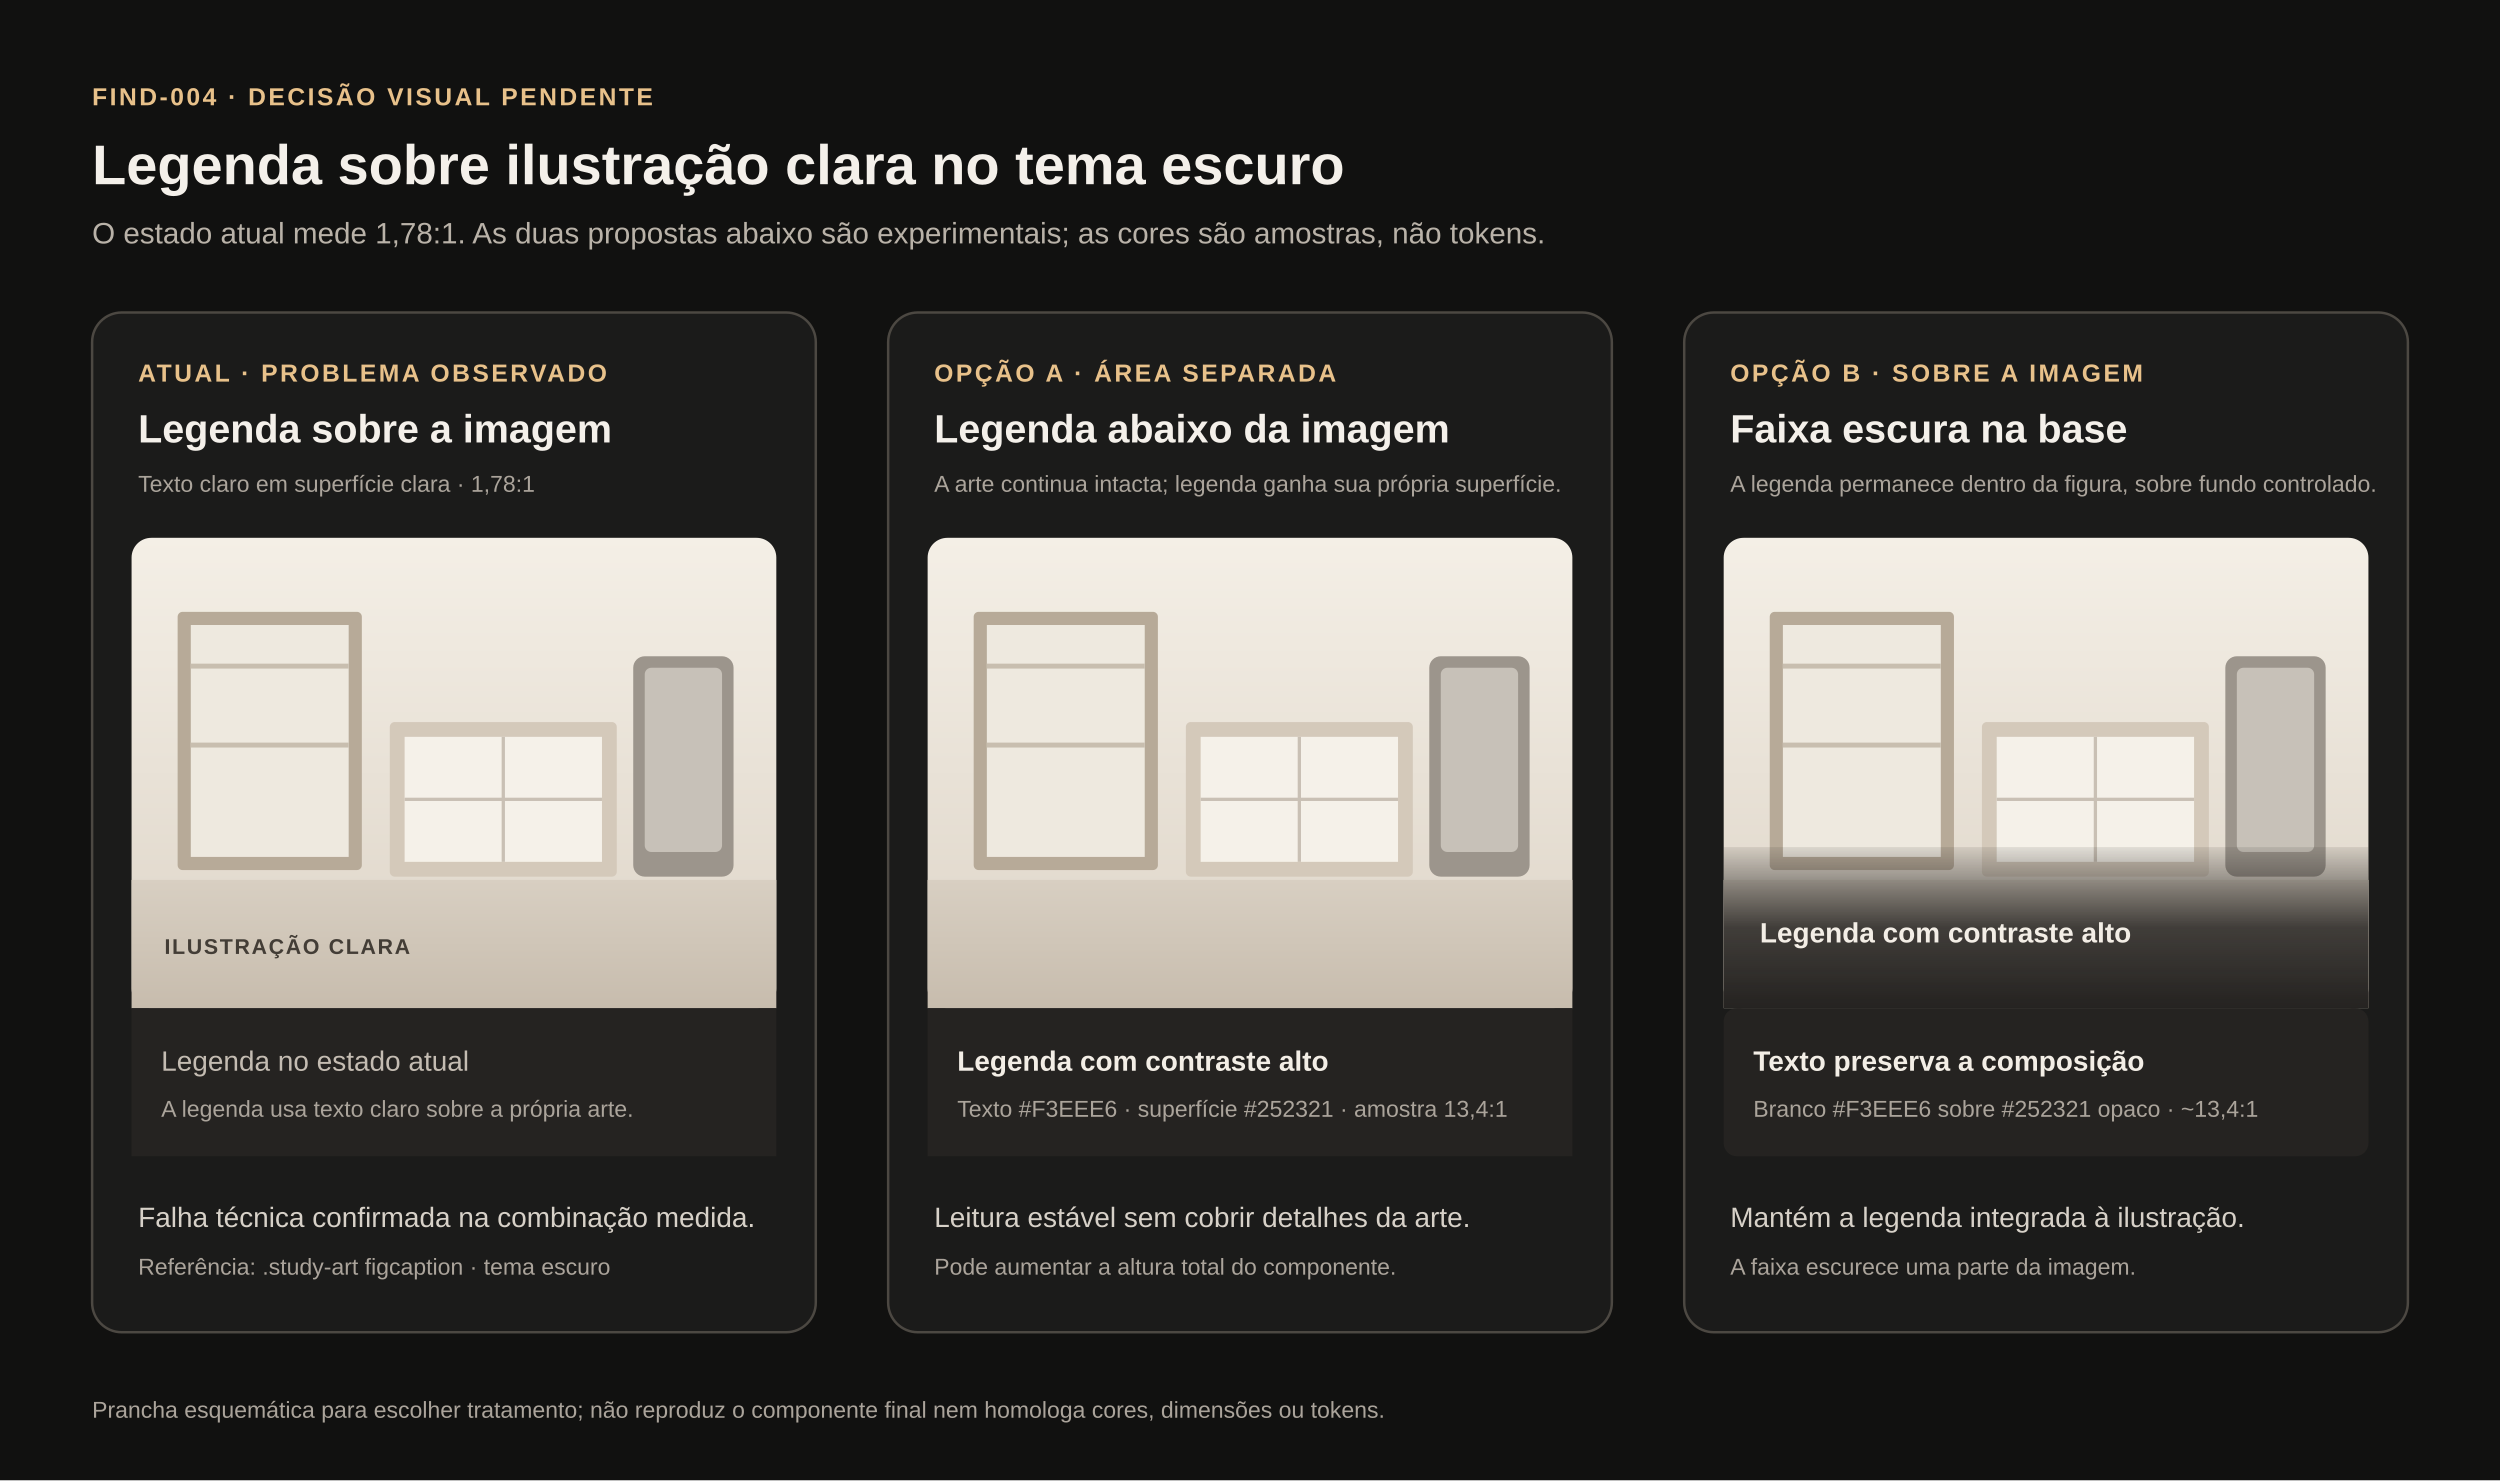
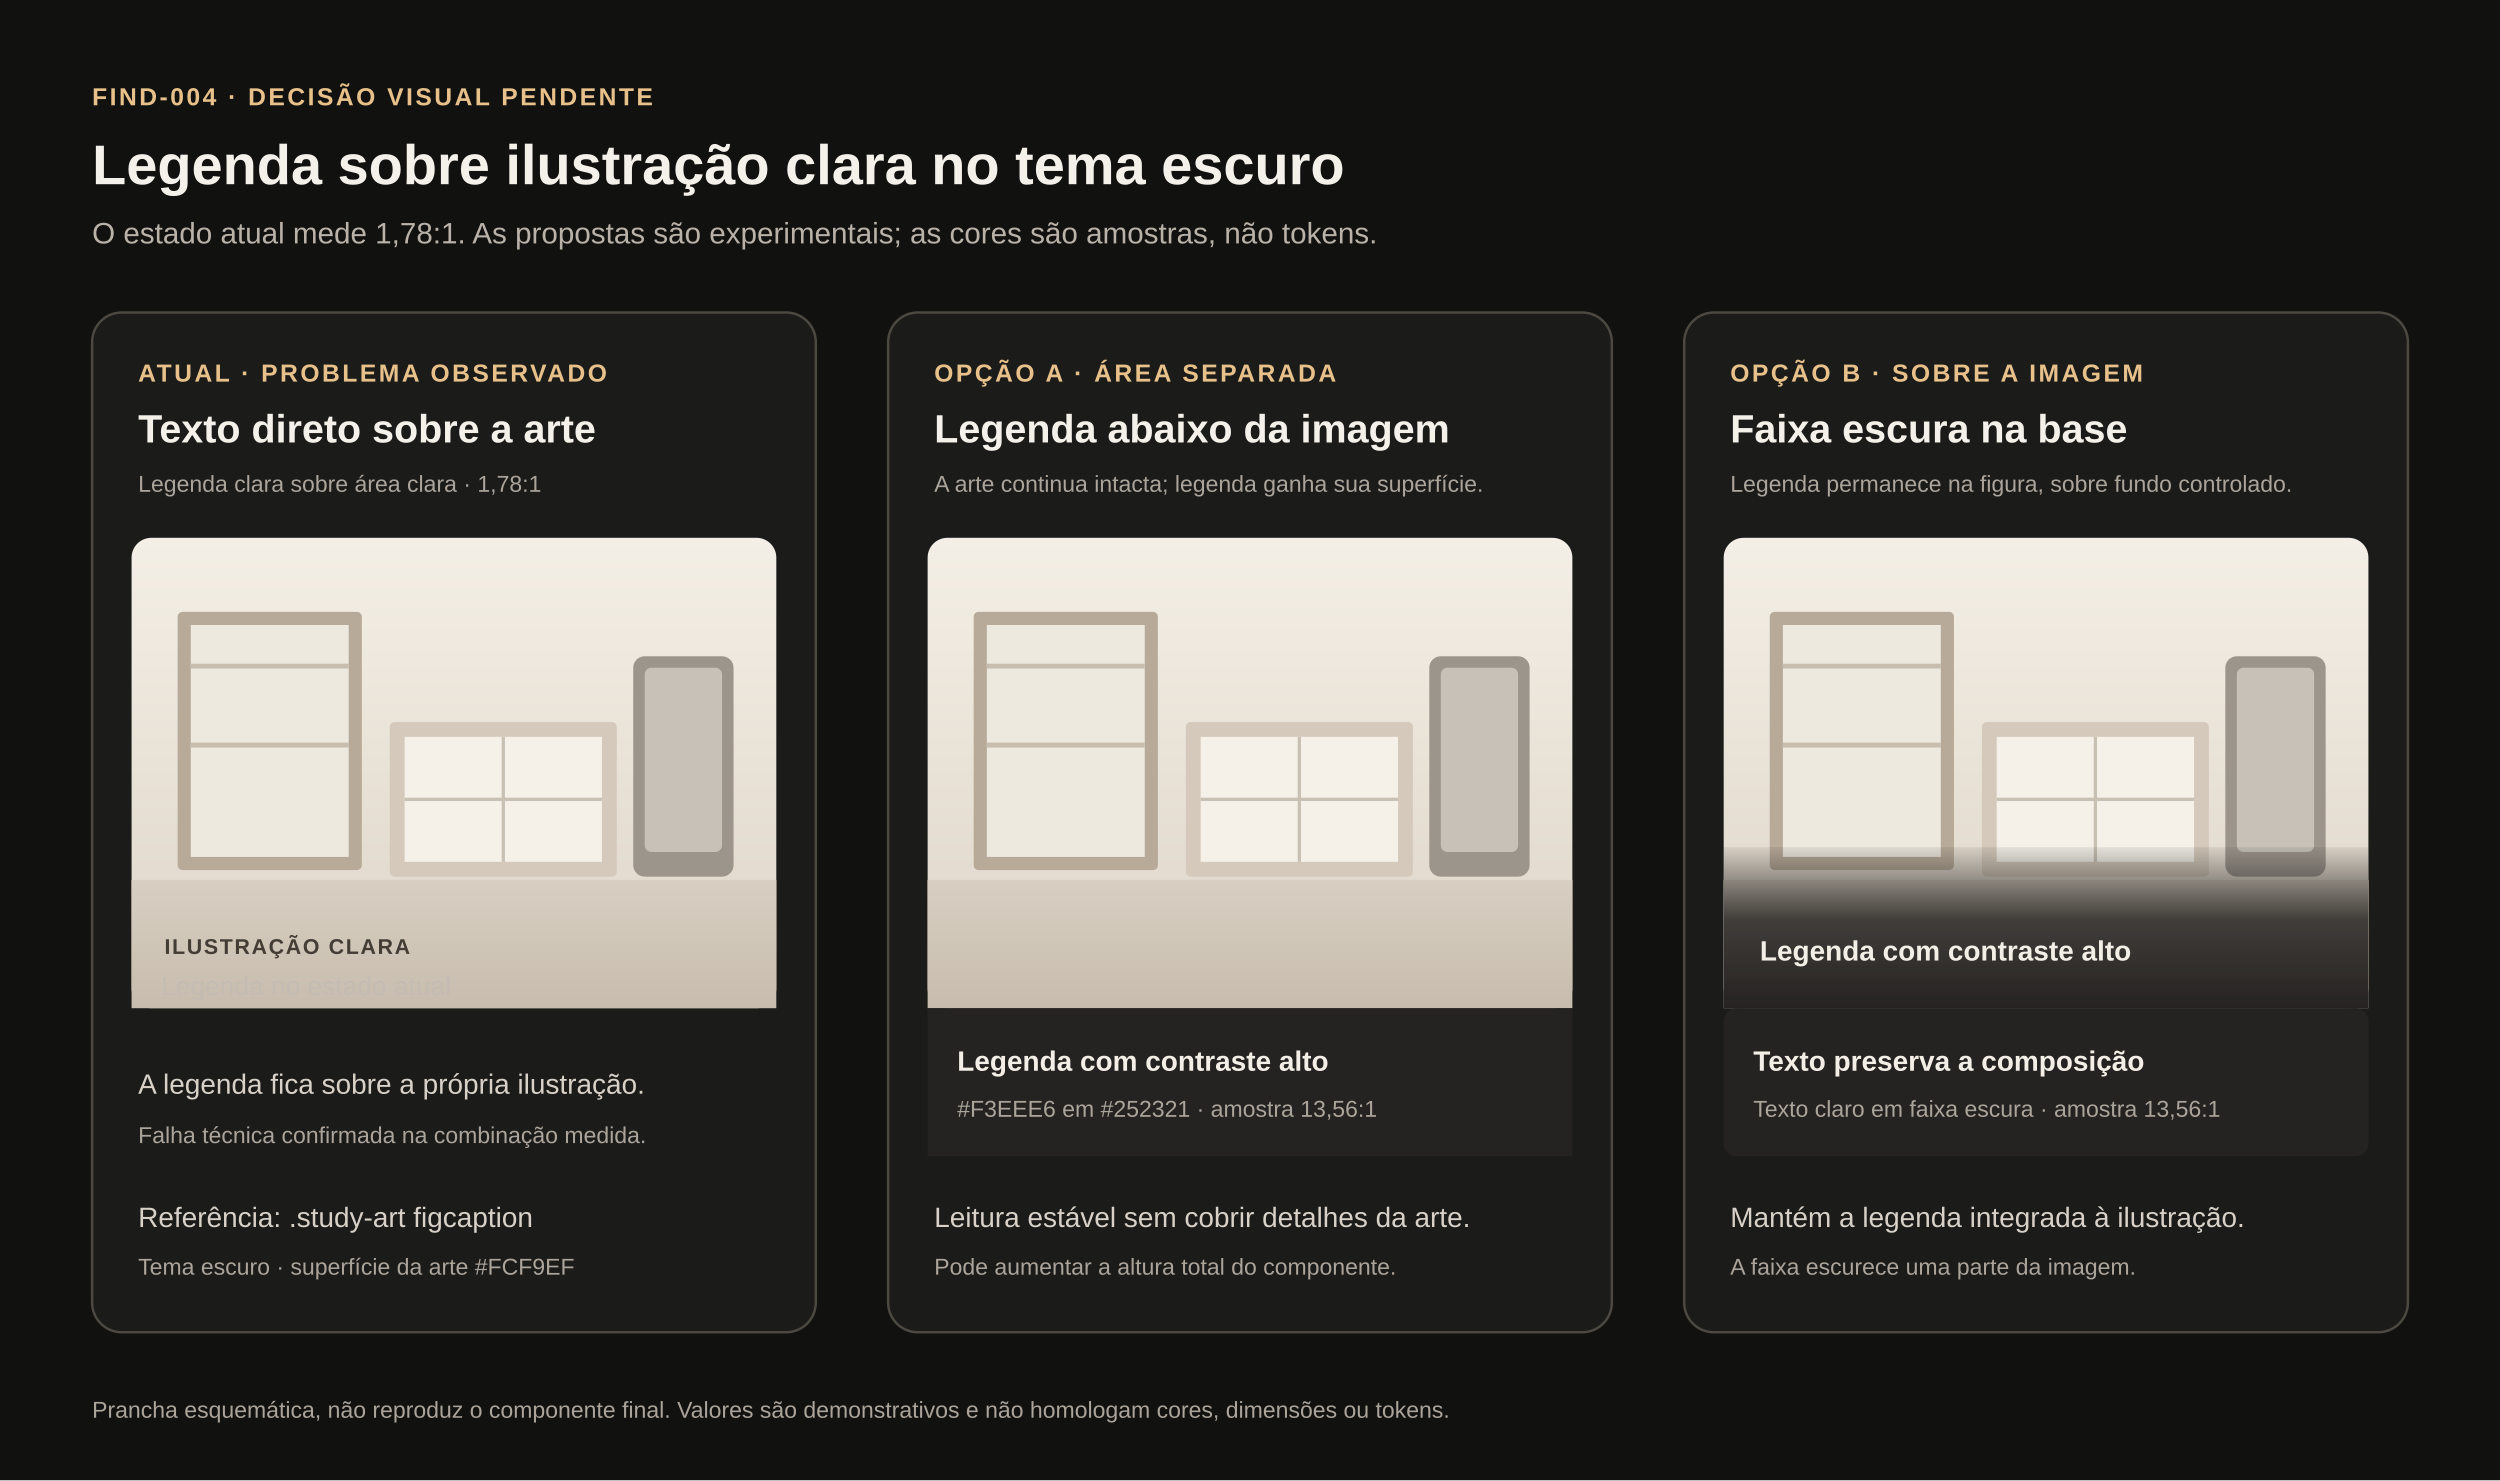
<svg xmlns="http://www.w3.org/2000/svg" width="1520" height="900" viewBox="0 0 1520 900" role="img" aria-labelledby="title desc">
  <defs>
    <linearGradient id="wall" x2="0" y2="1">
      <stop stop-color="#f4efe6" />
      <stop offset="1" stop-color="#ddd4c7" />
    </linearGradient>
    <linearGradient id="floor" x2="0" y2="1">
      <stop stop-color="#d8cfc2" />
      <stop offset="1" stop-color="#c7bcad" />
    </linearGradient>
    <linearGradient id="overlay" x2="0" y2="1">
-       <stop stop-color="#252321" stop-opacity=".10" />
-       <stop offset=".5" stop-color="#252321" stop-opacity=".84" />
+       <stop stop-color="#252321" stop-opacity=".08" />
+       <stop offset=".45" stop-color="#252321" stop-opacity=".84" />
      <stop offset="1" stop-color="#252321" />
    </linearGradient>
    <style>
    text{font-family:Arial,Helvetica,sans-serif}
    .title{fill:#f4f0ea;font-size:34px;font-weight:700}
    .sub{fill:#b9b2a8;font-size:18px}
    .card{fill:#1b1b1a;stroke:#4c4842;stroke-width:1.5}
    .label{fill:#e8c18a;font-size:15px;font-weight:700;letter-spacing:1.5px}
    .h{fill:#f4f0ea;font-size:24px;font-weight:700}
    .body{fill:#d7d1c8;font-size:17px}
    .small{fill:#aba49b;font-size:14px}
    .imageLabel{fill:#433d36;font-size:13px;font-weight:700;letter-spacing:1px}
-     .imageBody{fill:#70675e;font-size:18px}
  </style>
  </defs>
  <rect width="1520" height="900" fill="#111110" />
  <text x="56" y="64" class="label">FIND-004 · DECISÃO VISUAL PENDENTE</text>
  <text x="56" y="112" class="title">Legenda sobre ilustração clara no tema escuro</text>
-   <text x="56" y="148" class="sub">O estado atual mede 1,78:1. As duas propostas abaixo são experimentais; as cores são amostras, não tokens.</text>
+   <text x="56" y="148" class="sub">O estado atual mede 1,78:1. As propostas são experimentais; as cores são amostras, não tokens.</text>
  <g transform="translate(56 190)">
    <rect width="440" height="620" rx="18" class="card" />
    <text x="28" y="42" class="label">ATUAL · PROBLEMA OBSERVADO</text>
-     <text x="28" y="79" class="h">Legenda sobre a imagem</text>
-     <text x="28" y="109" class="small">Texto claro em superfície clara · 1,78:1</text>
+     <text x="28" y="79" class="h">Texto direto sobre a arte</text>
+     <text x="28" y="109" class="small">Legenda clara sobre área clara · 1,78:1</text>
    <g transform="translate(24 137)">
      <rect width="392" height="286" rx="12" fill="url(#wall)" />
-       <rect y="208" width="392" height="78" rx="0" fill="url(#floor)" />
+       <rect y="208" width="392" height="78" fill="url(#floor)" />
      <rect x="28" y="45" width="112" height="157" rx="3" fill="#b7aa98" />
      <rect x="36" y="53" width="96" height="141" fill="#eee9df" />
      <path d="M36 78h96M36 126h96" stroke="#c8beaf" stroke-width="3" />
      <rect x="157" y="112" width="138" height="94" rx="3" fill="#d4c9ba" />
      <rect x="166" y="121" width="120" height="76" fill="#f5f1e9" />
      <path d="M226 121v76M166 159h120" stroke="#c9c0b4" stroke-width="2" />
      <rect x="305" y="72" width="61" height="134" rx="7" fill="#9c958c" />
      <rect x="312" y="79" width="47" height="112" rx="4" fill="#c7c1b8" />
      <text x="20" y="253" class="imageLabel">ILUSTRAÇÃO CLARA</text>
+       <text x="18" y="278" fill="#c4bcb2" font-size="16">Legenda no estado atual</text>
    </g>
-     <rect x="24" y="423" width="392" height="90" rx="0" fill="#252321" />
-     <text x="42" y="461" fill="#c4bcb2" font-size="17">Legenda no estado atual</text>
-     <text x="42" y="489" class="small">A legenda usa texto claro sobre a própria arte.</text>
-     <text x="28" y="556" class="body">Falha técnica confirmada na combinação medida.</text>
-     <text x="28" y="585" class="small">Referência: .study-art figcaption · tema escuro</text>
+     <text x="28" y="475" class="body">A legenda fica sobre a própria ilustração.</text>
+     <text x="28" y="505" class="small">Falha técnica confirmada na combinação medida.</text>
+     <text x="28" y="556" class="body">Referência: .study-art figcaption</text>
+     <text x="28" y="585" class="small">Tema escuro · superfície da arte #FCF9EF</text>
  </g>
  <g transform="translate(540 190)">
    <rect width="440" height="620" rx="18" class="card" />
    <text x="28" y="42" class="label">OPÇÃO A · ÁREA SEPARADA</text>
    <text x="28" y="79" class="h">Legenda abaixo da imagem</text>
-     <text x="28" y="109" class="small">A arte continua intacta; legenda ganha sua própria superfície.</text>
+     <text x="28" y="109" class="small">A arte continua intacta; legenda ganha sua superfície.</text>
    <g transform="translate(24 137)">
      <rect width="392" height="286" rx="12" fill="url(#wall)" />
      <rect y="208" width="392" height="78" fill="url(#floor)" />
      <rect x="28" y="45" width="112" height="157" rx="3" fill="#b7aa98" />
      <rect x="36" y="53" width="96" height="141" fill="#eee9df" />
      <path d="M36 78h96M36 126h96" stroke="#c8beaf" stroke-width="3" />
      <rect x="157" y="112" width="138" height="94" rx="3" fill="#d4c9ba" />
      <rect x="166" y="121" width="120" height="76" fill="#f5f1e9" />
      <path d="M226 121v76M166 159h120" stroke="#c9c0b4" stroke-width="2" />
      <rect x="305" y="72" width="61" height="134" rx="7" fill="#9c958c" />
      <rect x="312" y="79" width="47" height="112" rx="4" fill="#c7c1b8" />
    </g>
    <rect x="24" y="423" width="392" height="90" fill="#252321" />
    <text x="42" y="461" fill="#f3eee6" font-size="17" font-weight="700">Legenda com contraste alto</text>
-     <text x="42" y="489" class="small">Texto #F3EEE6 · superfície #252321 · amostra 13,4:1</text>
+     <text x="42" y="489" class="small">#F3EEE6 em #252321 · amostra 13,56:1</text>
    <text x="28" y="556" class="body">Leitura estável sem cobrir detalhes da arte.</text>
    <text x="28" y="585" class="small">Pode aumentar a altura total do componente.</text>
  </g>
  <g transform="translate(1024 190)">
    <rect width="440" height="620" rx="18" class="card" />
    <text x="28" y="42" class="label">OPÇÃO B · SOBRE A IMAGEM</text>
    <text x="28" y="79" class="h">Faixa escura na base</text>
-     <text x="28" y="109" class="small">A legenda permanece dentro da figura, sobre fundo controlado.</text>
+     <text x="28" y="109" class="small">Legenda permanece na figura, sobre fundo controlado.</text>
    <g transform="translate(24 137)">
      <rect width="392" height="286" rx="12" fill="url(#wall)" />
      <rect y="208" width="392" height="78" fill="url(#floor)" />
      <rect x="28" y="45" width="112" height="157" rx="3" fill="#b7aa98" />
      <rect x="36" y="53" width="96" height="141" fill="#eee9df" />
      <path d="M36 78h96M36 126h96" stroke="#c8beaf" stroke-width="3" />
      <rect x="157" y="112" width="138" height="94" rx="3" fill="#d4c9ba" />
      <rect x="166" y="121" width="120" height="76" fill="#f5f1e9" />
      <path d="M226 121v76M166 159h120" stroke="#c9c0b4" stroke-width="2" />
      <rect x="305" y="72" width="61" height="134" rx="7" fill="#9c958c" />
      <rect x="312" y="79" width="47" height="112" rx="4" fill="#c7c1b8" />
      <rect y="188" width="392" height="98" fill="url(#overlay)" />
-       <text x="22" y="246" fill="#f3eee6" font-size="17" font-weight="700">Legenda com contraste alto</text>
+       <text x="22" y="257" fill="#f3eee6" font-size="17" font-weight="700">Legenda com contraste alto</text>
    </g>
    <rect x="24" y="423" width="392" height="90" rx="8" fill="#252321" />
    <text x="42" y="461" fill="#f3eee6" font-size="17" font-weight="700">Texto preserva a composição</text>
-     <text x="42" y="489" class="small">Branco #F3EEE6 sobre #252321 opaco · ~13,4:1</text>
+     <text x="42" y="489" class="small">Texto claro em faixa escura · amostra 13,56:1</text>
    <text x="28" y="556" class="body">Mantém a legenda integrada à ilustração.</text>
    <text x="28" y="585" class="small">A faixa escurece uma parte da imagem.</text>
  </g>
-   <text x="56" y="862" class="small">Prancha esquemática para escolher tratamento; não reproduz o componente final nem homologa cores, dimensões ou tokens.</text>
+   <text x="56" y="862" class="small">Prancha esquemática, não reproduz o componente final. Valores são demonstrativos e não homologam cores, dimensões ou tokens.</text>
</svg>
